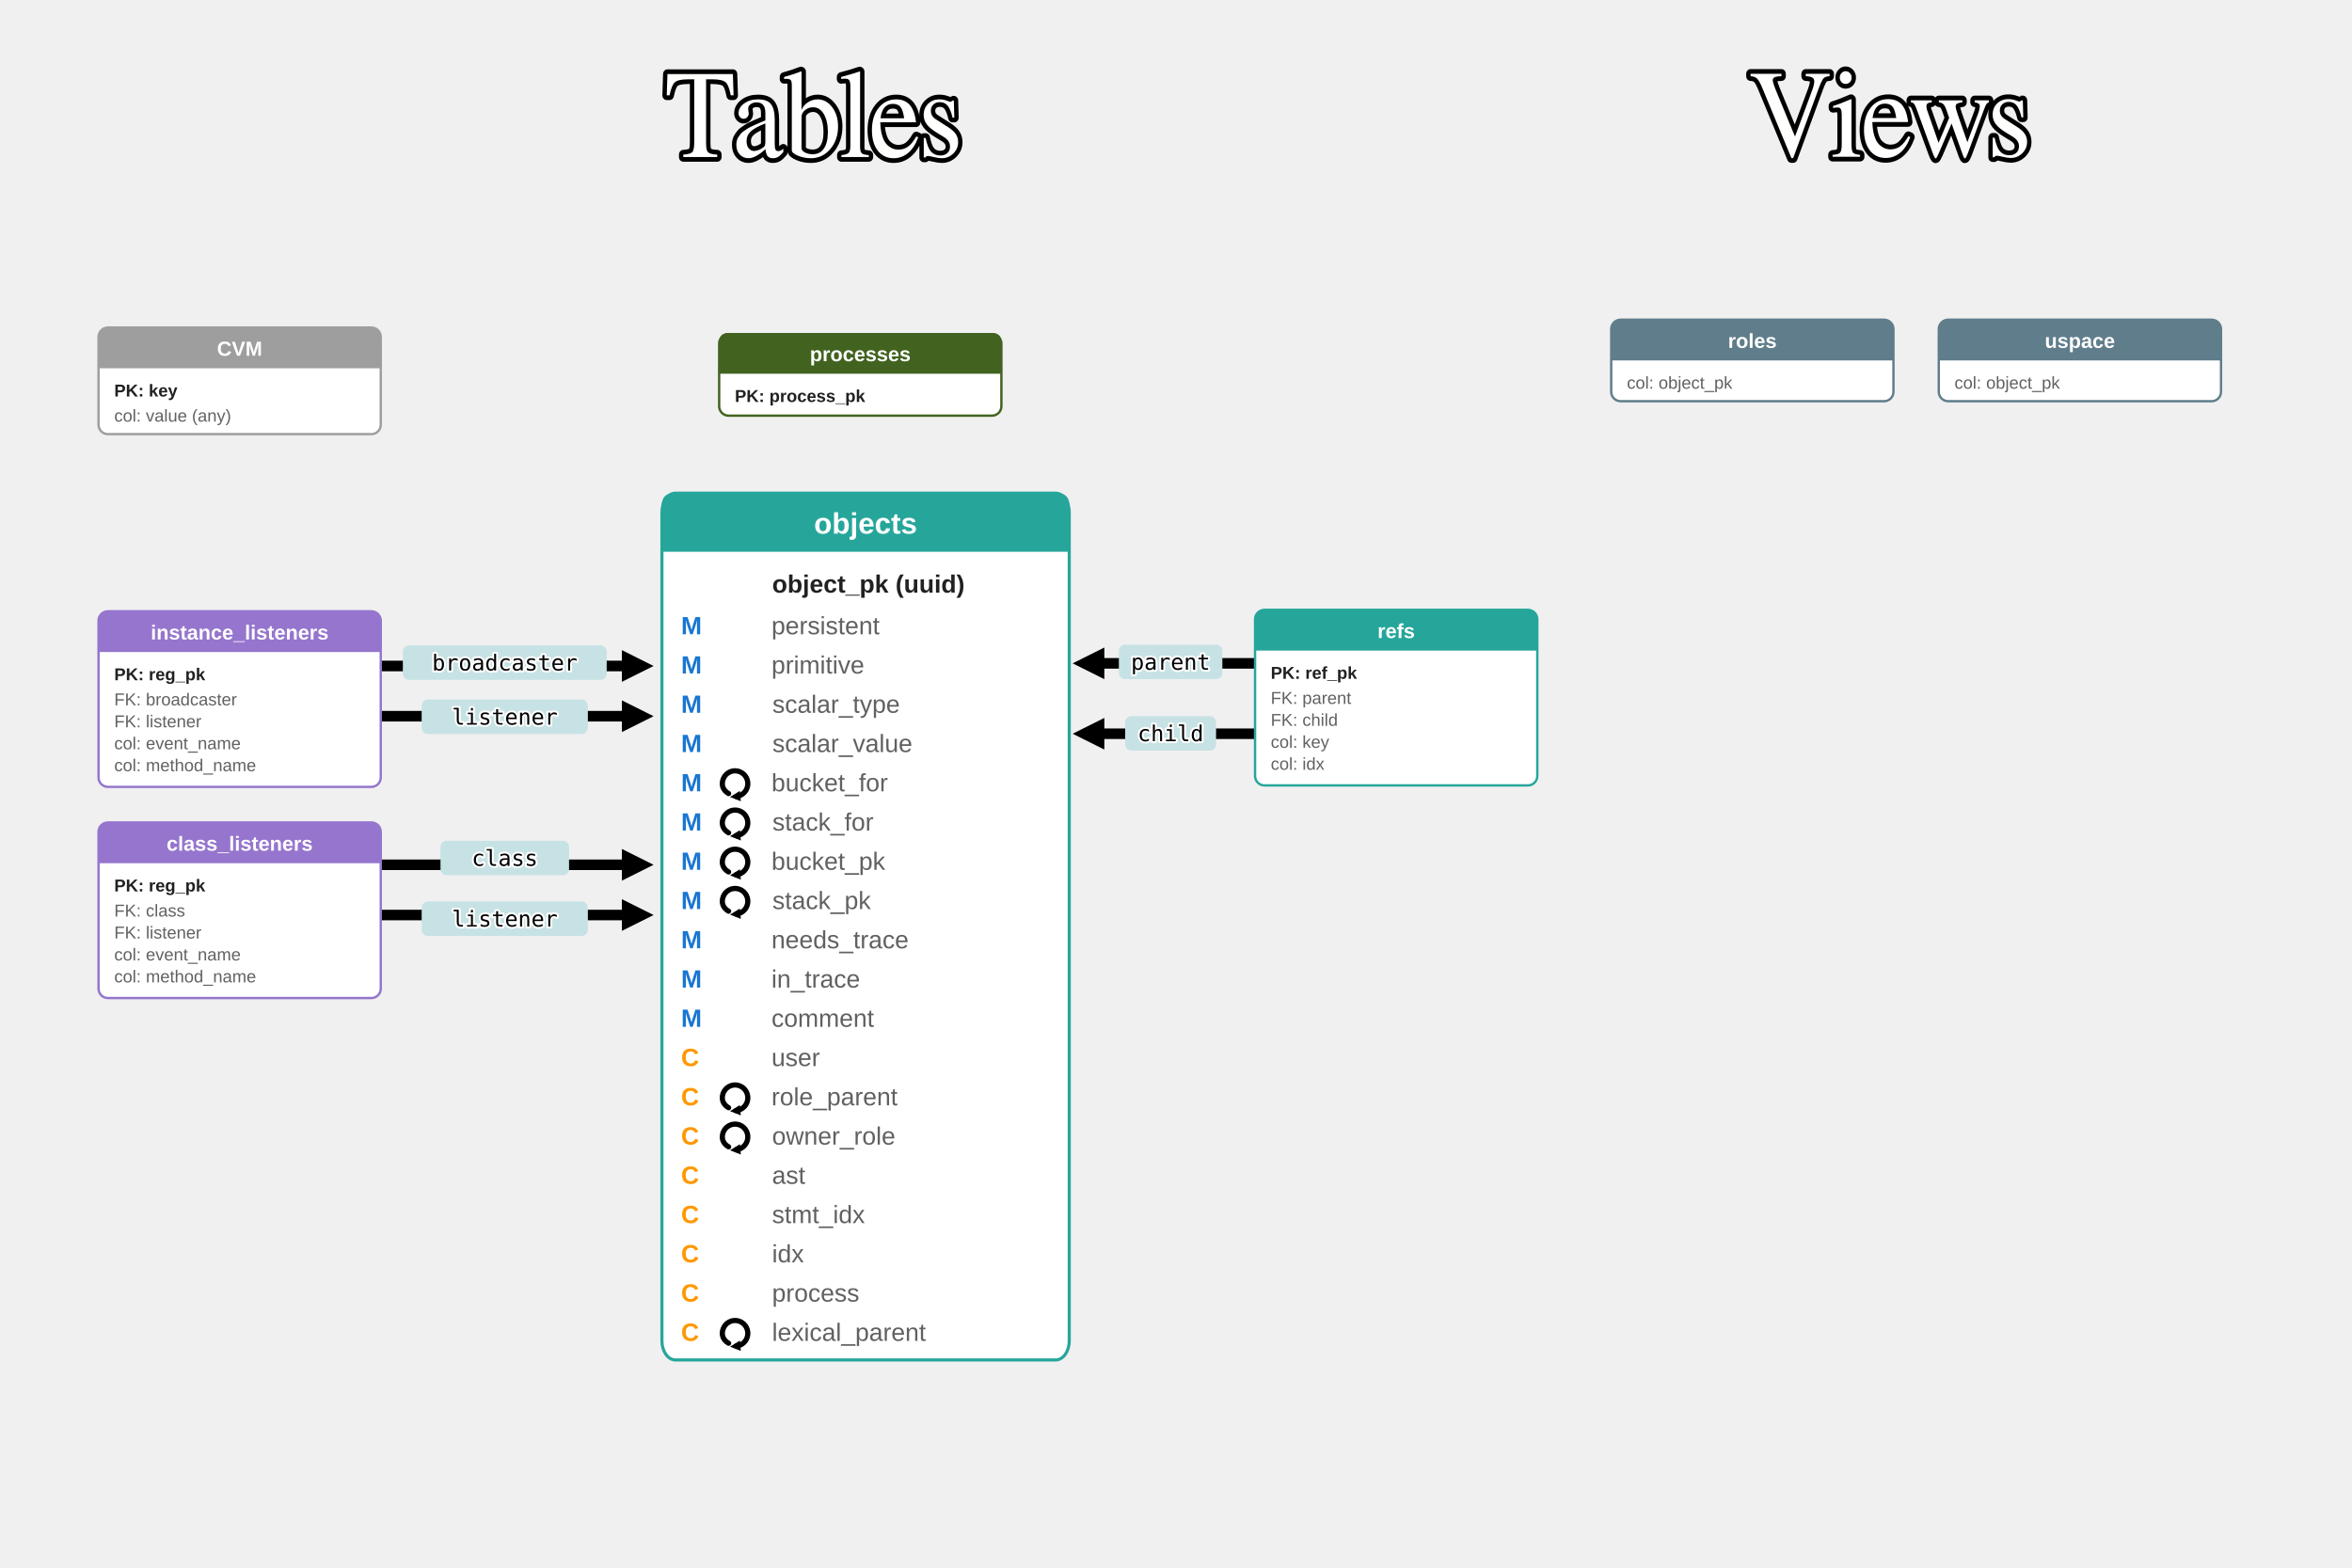
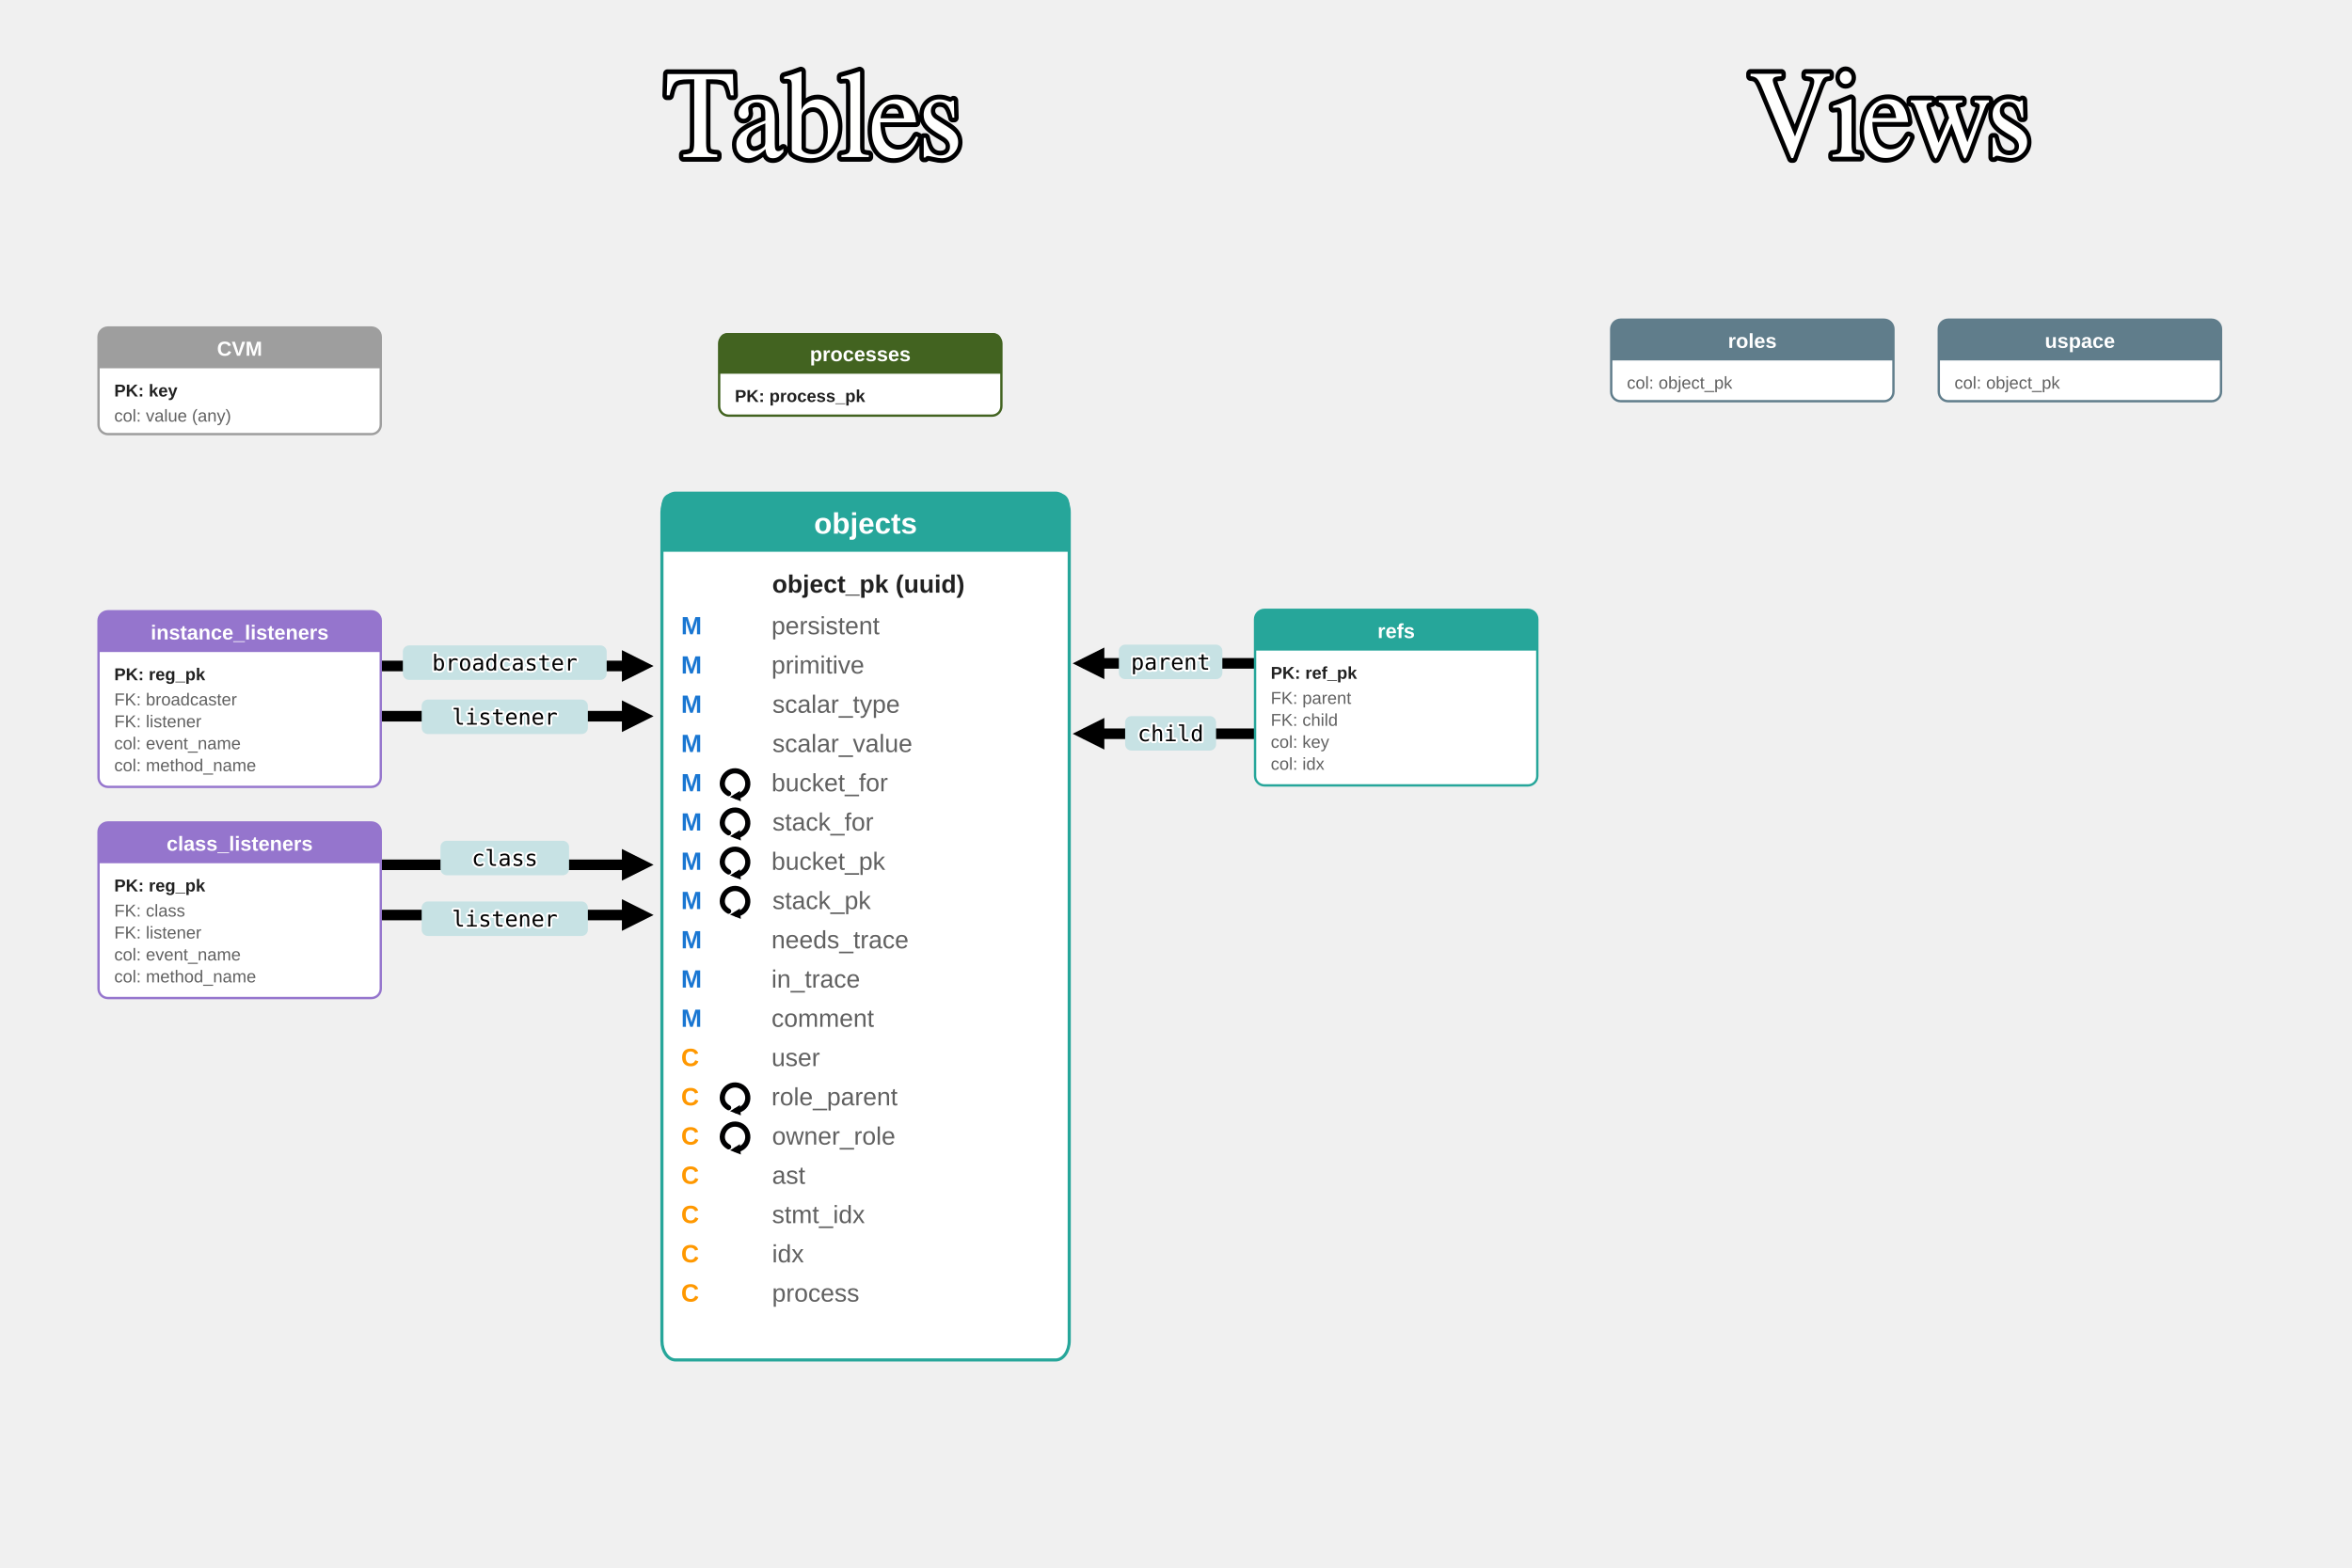
- <svg xmlns="http://www.w3.org/2000/svg" viewBox="0 0 1500 1000" width="1500" role="img" aria-label="CVM entity-relationship diagram. Ten tables grouped into: CVM marker (gray), object graph (objects and refs, teal), listeners (instance_listeners and class_listeners, purple), execution (processes and frames, green), and frame-attached (frame_locals, frame_delegations, frame_ambers, orange). Foreign keys drawn as curved gray lines with arrowheads. Self-referential foreign keys are noted with (self) inside the table." version="1.1" id="svg707" height="1000">
+ <svg xmlns="http://www.w3.org/2000/svg" viewBox="0 0 1500 1000" width="1500" role="img" aria-label="CVM entity-relationship diagram under the frames-as-objects design. Five permanent tables grouped into: CVM marker (gray), object graph (objects and refs, teal), listeners (instance_listeners and class_listeners, purple), and execution (processes, green). Frames are not a separate table — a frame is an `objects` row with primitive = 'f' (biconditional with the ast column, which carries the code the frame is executing). Foreign keys drawn as curved gray lines with arrowheads. Self-referential foreign keys are noted with (self) inside the table." version="1.1" id="svg707" height="1000">
  <defs id="defs493">
    <rect x="203.55" y="24.605" width="191.336" height="57.926" id="rect396" />
    <marker id="fk-arrow" viewBox="0 0 10 10" refX="6" refY="5" markerWidth="3" markerHeight="3" orient="auto" preserveAspectRatio="xMidYMid">
      <path d="M 0,0 10,5 0,10 Z" fill="context-stroke" id="path13238" />
    </marker>
    <style type="text/css" id="style14617">
      .fk-arrow {
        fill: none;
        stroke: #000000;
        stroke-width: 6.735;
        stroke-linecap: round;
        stroke-linejoin: round;
        marker-end: url(#fk-arrow);
        paint-order: stroke fill markers;
      }
      .fk-label-rect {
        fill: #c7e2e4;
        stroke: none;
      }
      .fk-label-text {
        font-family: 'DejaVu Sans Mono', monospace;
        font-size: 14px;
        fill: #000000;
        stroke: #ffffff;
        stroke-width: 2.5;
        paint-order: stroke fill markers;
        stroke-linejoin: round;
        text-anchor: middle;
      }
    </style>
    <marker id="fk-arrow-3" viewBox="0 0 10 10" refX="4" refY="5" markerWidth="2" markerHeight="2" orient="auto" preserveAspectRatio="xMidYMid">
      <path d="M 0,0 10,5 0,10 Z" fill="context-stroke" id="path13238-6" />
    </marker>
    <rect x="203.55" y="24.605" width="204.238" height="65.092" id="rect1117" />
  </defs>
  <g id="layer2" transform="translate(-132.0945,-295.4807)" />
  <g id="layer1" transform="translate(-132.0945,-295.4807)">
    <g transform="translate(1159.652,499.407)" id="g-view-roles" style="font-family:'Helvetica Neue', Arial, sans-serif">
      <rect x="0" y="0" width="180" height="52" rx="6" ry="6" fill="#ffffff" stroke="#607d8b" stroke-width="1.5" id="rect-view-roles" />
      <path d="M 0,6 Q 0,0 6,0 h 168 q 6,0 6,6 V 26 H 0 Z" fill="#607d8b" id="path-view-roles" />
      <text x="90" y="18" text-anchor="middle" font-size="13px" font-weight="700" fill="#ffffff" id="text-view-roles">roles</text>
      <text x="10" y="44" font-size="11px" fill="#616161" id="text-view-roles-cols">col: object_pk</text>
    </g>
    <g transform="translate(1368.562,499.407)" id="g-view-uspace" style="font-family:'Helvetica Neue', Arial, sans-serif">
      <rect x="0" y="0" width="180" height="52" rx="6" ry="6" fill="#ffffff" stroke="#607d8b" stroke-width="1.5" id="rect-view-uspace" />
      <path d="M 0,6 Q 0,0 6,0 h 168 q 6,0 6,6 V 26 H 0 Z" fill="#607d8b" id="path-view-uspace" />
      <text x="90" y="18" text-anchor="middle" font-size="13px" font-weight="700" fill="#ffffff" id="text-view-uspace">uspace</text>
      <text x="10" y="44" font-size="11px" fill="#616161" id="text-view-uspace-cols">col: object_pk</text>
    </g>
    <g transform="matrix(1.445779,0,0,1.4474,554.0013,609.8219)" id="g575" style="font-family:'Helvetica Neue', Arial, sans-serif;stroke-width:0.691">
      <rect x="0.167" y="0.167" width="179.667" height="382" rx="5.989" ry="8.41" fill="#ffffff" stroke="#26a69a" stroke-width="1.37" id="rect559" />
      <path d="M 0,6 Q 0,0 6,0 h 168 q 6,0 6,6 V 26 H 0 Z" fill="#26a69a" id="path561" style="stroke-width:0.478" />
      <text x="90" y="18" text-anchor="middle" font-size="13px" font-weight="700" fill="#ffffff" id="text563" style="stroke-width:0.478">objects</text>
      <text x="48.777" y="44" font-size="11px" font-weight="700" fill="#212121" id="text565" style="stroke-width:0.478">object_pk (uuid)</text>
      <text x="8.617" y="62.35" font-size="11px" font-weight="700" fill="#1976d2" style="stroke-width:0.478" id="text281">M</text>
      <text x="48.497" y="62.35" font-size="11px" fill="#616161" id="text-persistent" style="stroke-width:0.478">persistent</text>
      <text x="8.617" y="79.65" font-size="11px" font-weight="700" fill="#1976d2" style="stroke-width:0.478" id="text284">M</text>
      <text x="48.497" y="79.65" font-size="11px" fill="#616161" id="text-primitive" style="stroke-width:0.478">primitive</text>
      <text x="8.617" y="96.95" font-size="11px" font-weight="700" fill="#1976d2" style="stroke-width:0.478" id="text287">M</text>
      <text x="48.9" y="96.95" font-size="11px" fill="#616161" id="text-scalar-type" style="stroke-width:0.478">scalar_type</text>
      <text x="8.617" y="114.25" font-size="11px" font-weight="700" fill="#1976d2" style="stroke-width:0.478" id="text290">M</text>
      <text x="48.9" y="114.25" font-size="11px" fill="#616161" id="text-scalar-value" style="stroke-width:0.478">scalar_value</text>
      <text x="8.617" y="131.55" font-size="11px" font-weight="700" fill="#1976d2" style="stroke-width:0.478" id="text293">M</text>
      <text x="48.497" y="131.55" font-size="11px" fill="#616161" id="text569" style="stroke-width:0.478">bucket_for</text>
      <path id="path595" style="fill:none;stroke:#000001;stroke-width:2.291;stroke-linecap:round;stroke-linejoin:round;marker-end:url(#fk-arrow-3);paint-order:stroke fill markers;stop-color:#000000" d="m 29.578,132.549 c -2.424,-1.367 -3.378,-3.743 -2.398,-6.362 0.98,-2.619 3.714,-4.123 6.431,-3.538 2.717,0.585 4.602,3.083 4.434,5.876 -0.168,2.794 -2.339,5.044 -5.106,5.294" />
      <text x="8.617" y="148.85" font-size="11px" font-weight="700" fill="#1976d2" style="stroke-width:0.478" id="text298">M</text>
      <text x="48.9" y="148.85" font-size="11px" fill="#616161" id="text571" style="stroke-width:0.478">stack_for</text>
      <path id="path609" style="fill:none;stroke:#000001;stroke-width:2.291;stroke-linecap:round;stroke-linejoin:round;marker-end:url(#fk-arrow-3);paint-order:stroke fill markers;stop-color:#000000" d="m 29.578,149.849 c -2.424,-1.367 -3.378,-3.743 -2.398,-6.362 0.98,-2.619 3.714,-4.123 6.431,-3.538 2.717,0.585 4.602,3.083 4.434,5.876 -0.168,2.794 -2.339,5.044 -5.106,5.294" />
      <text x="8.617" y="166.15" font-size="11px" font-weight="700" fill="#1976d2" style="stroke-width:0.478" id="text303">M</text>
      <text x="48.497" y="166.15" font-size="11px" fill="#616161" id="text-bucket-pk" style="stroke-width:0.478">bucket_pk</text>
      <text x="8.617" y="183.45" font-size="11px" font-weight="700" fill="#1976d2" style="stroke-width:0.478" id="text306">M</text>
      <text x="48.9" y="183.45" font-size="11px" fill="#616161" id="text-stack-pk" style="stroke-width:0.478">stack_pk</text>
      <text x="8.617" y="200.75" font-size="11px" font-weight="700" fill="#1976d2" style="stroke-width:0.478" id="text309">M</text>
      <text x="48.476" y="200.75" font-size="11px" fill="#616161" id="text-needs-trace" style="stroke-width:0.478">needs_trace</text>
      <text x="8.617" y="218.05" font-size="11px" font-weight="700" fill="#1976d2" style="stroke-width:0.478" id="text312">M</text>
      <text x="48.47" y="218.05" font-size="11px" fill="#616161" id="text-in-trace" style="stroke-width:0.478">in_trace</text>
      <text x="8.617" y="235.35" font-size="11px" font-weight="700" fill="#1976d2" style="stroke-width:0.478">M</text>
      <text x="48.492" y="235.35" font-size="11px" fill="#616161" id="text-comment" style="stroke-width:0.478">comment</text>
      <text x="8.617" y="252.65" font-size="11px" font-weight="700" fill="#ff9800" style="stroke-width:0.478" id="text315">C</text>
      <text x="48.492" y="252.65" font-size="11px" fill="#616161" id="text-user" style="stroke-width:0.478">user</text>
      <text x="8.617" y="269.95" font-size="11px" font-weight="700" fill="#ff9800" style="stroke-width:0.478" id="text318">C</text>
      <text x="48.476" y="269.95" font-size="11px" fill="#616161" id="text567" style="stroke-width:0.478">role_parent</text>
      <path id="path314" style="fill:none;stroke:#000001;stroke-width:2.291;stroke-linecap:round;stroke-linejoin:round;marker-end:url(#fk-arrow-3);paint-order:stroke fill markers;stop-color:#000000" d="m 29.578,270.998 c -2.424,-1.367 -3.378,-3.743 -2.398,-6.362 0.98,-2.619 3.714,-4.123 6.431,-3.538 2.717,0.585 4.602,3.083 4.434,5.876 -0.168,2.794 -2.339,5.044 -5.106,5.294" />
      <text x="8.617" y="287.25" font-size="11px" font-weight="700" fill="#ff9800" style="stroke-width:0.478" id="text323">C</text>
      <text x="48.744" y="287.25" font-size="11px" fill="#616161" id="text-owner-role" style="stroke-width:0.478">owner_role</text>
      <path id="path581" style="fill:none;stroke:#000001;stroke-width:2.291;stroke-linecap:round;stroke-linejoin:round;marker-end:url(#fk-arrow-3);paint-order:stroke fill markers;stop-color:#000000" d="m 29.578,288.249 c -2.424,-1.367 -3.378,-3.743 -2.398,-6.362 0.98,-2.619 3.714,-4.123 6.431,-3.538 2.717,0.585 4.602,3.083 4.434,5.876 -0.168,2.794 -2.339,5.044 -5.106,5.294" />
      <text x="8.617" y="304.55" font-size="11px" font-weight="700" fill="#ff9800" style="stroke-width:0.478" id="text328">C</text>
      <text x="48.739" y="304.55" font-size="11px" fill="#616161" id="text-ast" style="stroke-width:0.478">ast</text>
      <path id="path1065" style="fill:none;stroke:#000001;stroke-width:2.291;stroke-linecap:round;stroke-linejoin:round;marker-end:url(#fk-arrow-3);paint-order:stroke fill markers;stop-color:#000000" d="m 29.578,167.094 c -2.424,-1.367 -3.378,-3.743 -2.398,-6.362 0.98,-2.619 3.714,-4.123 6.431,-3.538 2.717,0.585 4.602,3.083 4.434,5.876 -0.168,2.794 -2.339,5.044 -5.106,5.294" />
      <path id="path1067" style="fill:none;stroke:#000001;stroke-width:2.291;stroke-linecap:round;stroke-linejoin:round;marker-end:url(#fk-arrow-3);paint-order:stroke fill markers;stop-color:#000000" d="m 29.578,184.394 c -2.424,-1.367 -3.378,-3.743 -2.398,-6.362 0.98,-2.619 3.714,-4.123 6.431,-3.538 2.717,0.585 4.602,3.083 4.434,5.876 -0.168,2.794 -2.339,5.044 -5.106,5.294" />
      <text x="8.617" y="321.85" font-size="11px" font-weight="700" fill="#ff9800" style="stroke-width:0.478">C</text>
      <text x="48.739" y="321.85" font-size="11px" fill="#616161" id="text-stmt-idx" style="stroke-width:0.478">stmt_idx</text>
      <text x="8.617" y="339.15" font-size="11px" font-weight="700" fill="#ff9800" style="stroke-width:0.478">C</text>
      <text x="48.739" y="339.15" font-size="11px" fill="#616161" id="text-idx" style="stroke-width:0.478">idx</text>
      <text x="8.617" y="356.45" font-size="11px" font-weight="700" fill="#ff9800" style="stroke-width:0.478">C</text>
      <text x="48.739" y="356.45" font-size="11px" fill="#616161" id="text-process" style="stroke-width:0.478">process</text>
-       <text x="8.617" y="373.75" font-size="11px" font-weight="700" fill="#ff9800" style="stroke-width:0.478">C</text>
-       <text x="48.739" y="373.75" font-size="11px" fill="#616161" id="text-lexical-parent" style="stroke-width:0.478">lexical_parent</text>
-       <path id="path-lexical-parent-loop" style="fill:none;stroke:#000001;stroke-width:2.291;stroke-linecap:round;stroke-linejoin:round;marker-end:url(#fk-arrow-3);paint-order:stroke fill markers;stop-color:#000000" d="m 29.578,374.80 c -2.424,-1.367 -3.378,-3.743 -2.398,-6.362 0.98,-2.619 3.714,-4.123 6.431,-3.538 2.717,0.585 4.602,3.083 4.434,5.876 -0.168,2.794 -2.339,5.044 -5.106,5.294" />
    </g>
    <g transform="translate(194.9319,504.4088)" id="g529" style="font-family:'Helvetica Neue', Arial, sans-serif">
      <rect x="0" y="0" width="180" height="68" rx="6" ry="6" fill="#ffffff" stroke="#9e9e9e" stroke-width="1.5" id="rect521" />
      <path d="M 0,6 Q 0,0 6,0 h 168 q 6,0 6,6 V 26 H 0 Z" fill="#9e9e9e" id="path523" />
      <text x="90" y="18" text-anchor="middle" font-size="13px" font-weight="700" fill="#ffffff" id="text525">CVM</text>
      <text x="10" y="44" font-size="11px" font-weight="700" fill="#212121" id="text527">PK: key</text>
      <text x="10" y="60" font-size="11px" fill="#616161" id="text-cvm-value">col: value (any)</text>
    </g>
    <g id="g508">
      <path class="fk-arrow" d="M 360.882,752.335 H 540.839" id="path14365" />
      <path class="fk-arrow" d="M 360.882,720.294 H 540.839" id="path14367" />
      <g transform="translate(454.0155,718.1781)" id="fk-label-4">
        <rect x="-65" y="-11" width="130" height="22" rx="4" ry="4" class="fk-label-rect" id="rect11572" />
        <text x="0" y="5" class="fk-label-text" id="text11574">broadcaster</text>
      </g>
      <g transform="translate(454.0155,752.722)" id="fk-label-3">
        <rect x="-53" y="-11" width="106" height="22" rx="4" ry="4" class="fk-label-rect" id="rect11567" />
        <text x="0" y="5" class="fk-label-text" id="text11569">listener</text>
      </g>
      <g transform="translate(194.9319,685.4114)" id="g543" style="font-family:'Helvetica Neue', Arial, sans-serif">
        <rect x="0" y="0" width="180" height="112" rx="6" ry="6" fill="#ffffff" stroke="#9575cd" stroke-width="1.5" id="rect531" />
        <path d="M 0,6 Q 0,0 6,0 h 168 q 6,0 6,6 V 26 H 0 Z" fill="#9575cd" id="path533" />
        <text x="90" y="18" text-anchor="middle" font-size="13px" font-weight="700" fill="#ffffff" id="text535">instance_listeners</text>
        <text x="10" y="44" font-size="11px" font-weight="700" fill="#212121" id="text537">PK: reg_pk</text>
        <text x="10" y="60" font-size="11px" fill="#616161" id="text539">FK: broadcaster</text>
        <text x="10" y="74" font-size="11px" fill="#616161" id="text541">FK: listener</text>
        <text x="10" y="88" font-size="11px" fill="#616161" id="text-il-event-name">col: event_name</text>
        <text x="10" y="102" font-size="11px" fill="#616161" id="text-il-method-name">col: method_name</text>
      </g>
    </g>
    <g id="g489">
      <path class="fk-arrow" d="M 360.882,879.164 H 540.839" id="path6519" />
      <path class="fk-arrow" d="M 360.882,847.124 H 540.839" id="path6521" />
      <g transform="translate(454.0155,842.783)" id="fk-label-2">
        <rect x="-41" y="-11" width="82" height="22" rx="4" ry="4" class="fk-label-rect" id="rect11562" />
        <text x="0" y="5" class="fk-label-text" id="text11564">class</text>
      </g>
      <g transform="translate(454.0155,881.5263)" id="fk-label-5">
        <rect x="-53" y="-11" width="106" height="22" rx="4" ry="4" class="fk-label-rect" id="rect11577" />
        <text x="0" y="5" class="fk-label-text" id="text11579">listener</text>
      </g>
      <g transform="translate(194.9319,820.1233)" id="g557" style="font-family:'Helvetica Neue', Arial, sans-serif">
        <rect x="0" y="0" width="180" height="112" rx="6" ry="6" fill="#ffffff" stroke="#9575cd" stroke-width="1.5" id="rect545" />
        <path d="M 0,6 Q 0,0 6,0 h 168 q 6,0 6,6 V 26 H 0 Z" fill="#9575cd" id="path547" />
        <text x="90" y="18" text-anchor="middle" font-size="13px" font-weight="700" fill="#ffffff" id="text549">class_listeners</text>
        <text x="10" y="44" font-size="11px" font-weight="700" fill="#212121" id="text551">PK: reg_pk</text>
        <text x="10" y="60" font-size="11px" fill="#616161" id="text553">FK: class</text>
        <text x="10" y="74" font-size="11px" fill="#616161" id="text555">FK: listener</text>
        <text x="10" y="88" font-size="11px" fill="#616161" id="text-cl-event-name">col: event_name</text>
        <text x="10" y="102" font-size="11px" fill="#616161" id="text-cl-method-name">col: method_name</text>
      </g>
    </g>
    <g id="g5101" transform="translate(-659.0227,298.0772)">
      <rect x="1249.763" y="210.549" width="180" height="52" rx="6" ry="6" fill="#ffffff" stroke="#42a5f5" stroke-width="1.5" id="rect591" style="font-family:'Helvetica Neue', Arial, sans-serif;stroke:#426320;stroke-opacity:1" />
      <path d="m 1249.763,215.799 q 0,-6 6,-6 h 168 q 6,0 6,6 v 20 h -180 z" fill="#42a5f5" id="path593" style="font-family:'Helvetica Neue', Arial, sans-serif;fill:#426320;fill-opacity:1" />
      <text x="1339.763" y="227.799" text-anchor="middle" font-size="13px" font-weight="700" fill="#ffffff" id="text595" style="font-family:'Helvetica Neue', Arial, sans-serif">processes</text>
      <text x="1259.763" y="253.799" font-size="11px" font-weight="700" fill="#212121" id="text597" style="font-family:'Helvetica Neue', Arial, sans-serif">PK: process_pk</text>
    </g>
    <text xml:space="preserve" transform="matrix(1.733676,0,0,1.872728,132.221,275.6356)" id="text394" style="font-size:42.667px;font-family:FreeSerif;-inkscape-font-specification:FreeSerif;text-align:center;white-space:pre;shape-inside:url(#rect396);display:inline;fill:#fffffe;fill-opacity:1;stroke:#000001;stroke-width:3.22;stroke-linecap:round;stroke-linejoin:round;stroke-dasharray:none;paint-order:stroke fill markers;stop-color:#000000">
      <tspan x="244.563" y="64.072" id="tspan1475">Tables</tspan>
    </text>
    <text xml:space="preserve" transform="matrix(1.733676,0,0,1.872728,807.698,275.4758)" id="text1115" style="font-size:42.667px;font-family:FreeSerif;-inkscape-font-specification:FreeSerif;text-align:center;white-space:pre;shape-inside:url(#rect1117);display:inline;fill:#fffffe;fill-opacity:1;stroke:#000001;stroke-width:3.22;stroke-linecap:round;stroke-linejoin:round;stroke-dasharray:none;paint-order:stroke fill markers;stop-color:#000000">
      <tspan x="253.851" y="64.072" id="tspan1477">Views</tspan>
    </text>
    <g id="g2386" transform="translate(0,-20.96384)">
      <path class="fk-arrow" d="M 944.749,739.579 H 824.274" id="path-refs-objects-2" />
      <path class="fk-arrow" d="M 944.749,784.479 H 824.274" id="path2376" />
      <g transform="translate(878.6573,738.6609)" id="fk-label-parent">
        <rect x="-33" y="-11" width="66" height="22" rx="4" ry="4" class="fk-label-rect" id="rect-fk-label-parent" />
        <text x="0" y="5" class="fk-label-text" id="text-fk-label-parent">parent</text>
      </g>
      <g transform="translate(878.6573,784.2338)" id="fk-label-9">
        <rect x="-29" y="-11" width="58" height="22" rx="4" ry="4" class="fk-label-rect" id="rect11597" />
        <text x="0" y="5" class="fk-label-text" id="text11599">child</text>
      </g>
    </g>
    <g transform="translate(932.5162,684.4835)" id="g589" style="font-family:'Helvetica Neue', Arial, sans-serif">
      <rect x="0" y="0" width="180" height="112" rx="6" ry="6" fill="#ffffff" stroke="#26a69a" stroke-width="1.5" id="rect577" />
      <path d="M 0,6 Q 0,0 6,0 h 168 q 6,0 6,6 V 26 H 0 Z" fill="#26a69a" id="path579" />
      <text x="90" y="18" text-anchor="middle" font-size="13px" font-weight="700" fill="#ffffff" id="text581">refs</text>
      <text x="10" y="44" font-size="11px" font-weight="700" fill="#212121" id="text583">PK: ref_pk</text>
      <text x="10" y="60" font-size="11px" fill="#616161" id="text585">FK: parent</text>
      <text x="10" y="74" font-size="11px" fill="#616161" id="text587">FK: child</text>
      <text x="10" y="88" font-size="11px" fill="#616161" id="text-rel-key">col: key</text>
      <text x="10" y="102" font-size="11px" fill="#616161" id="text-rel-idx">col: idx</text>
    </g>
  </g>
</svg>
